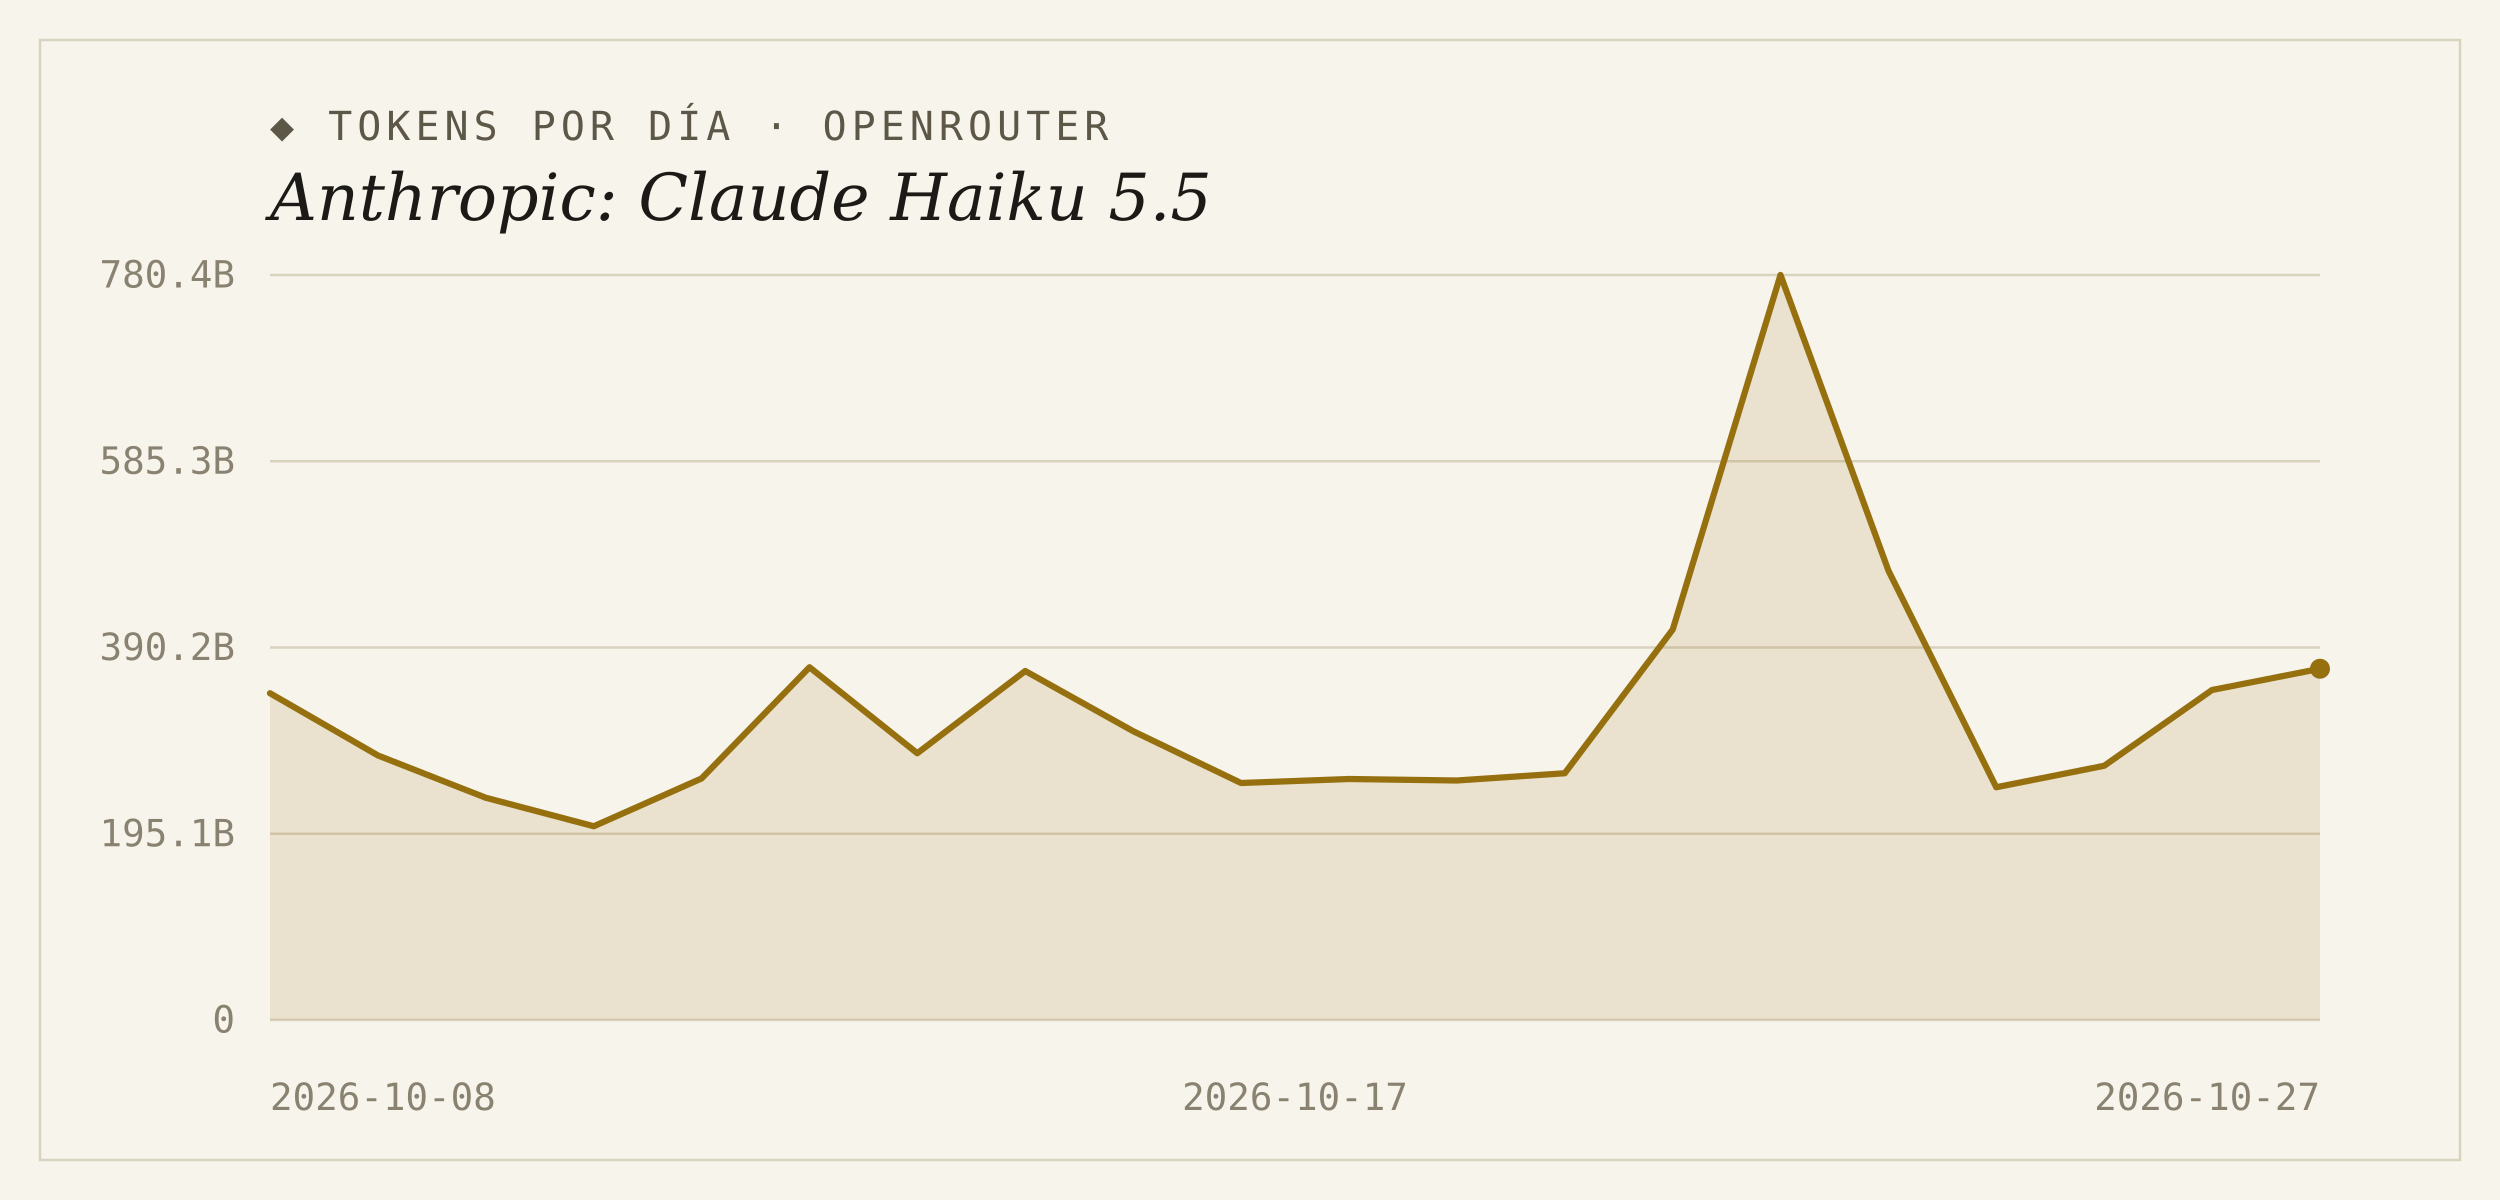
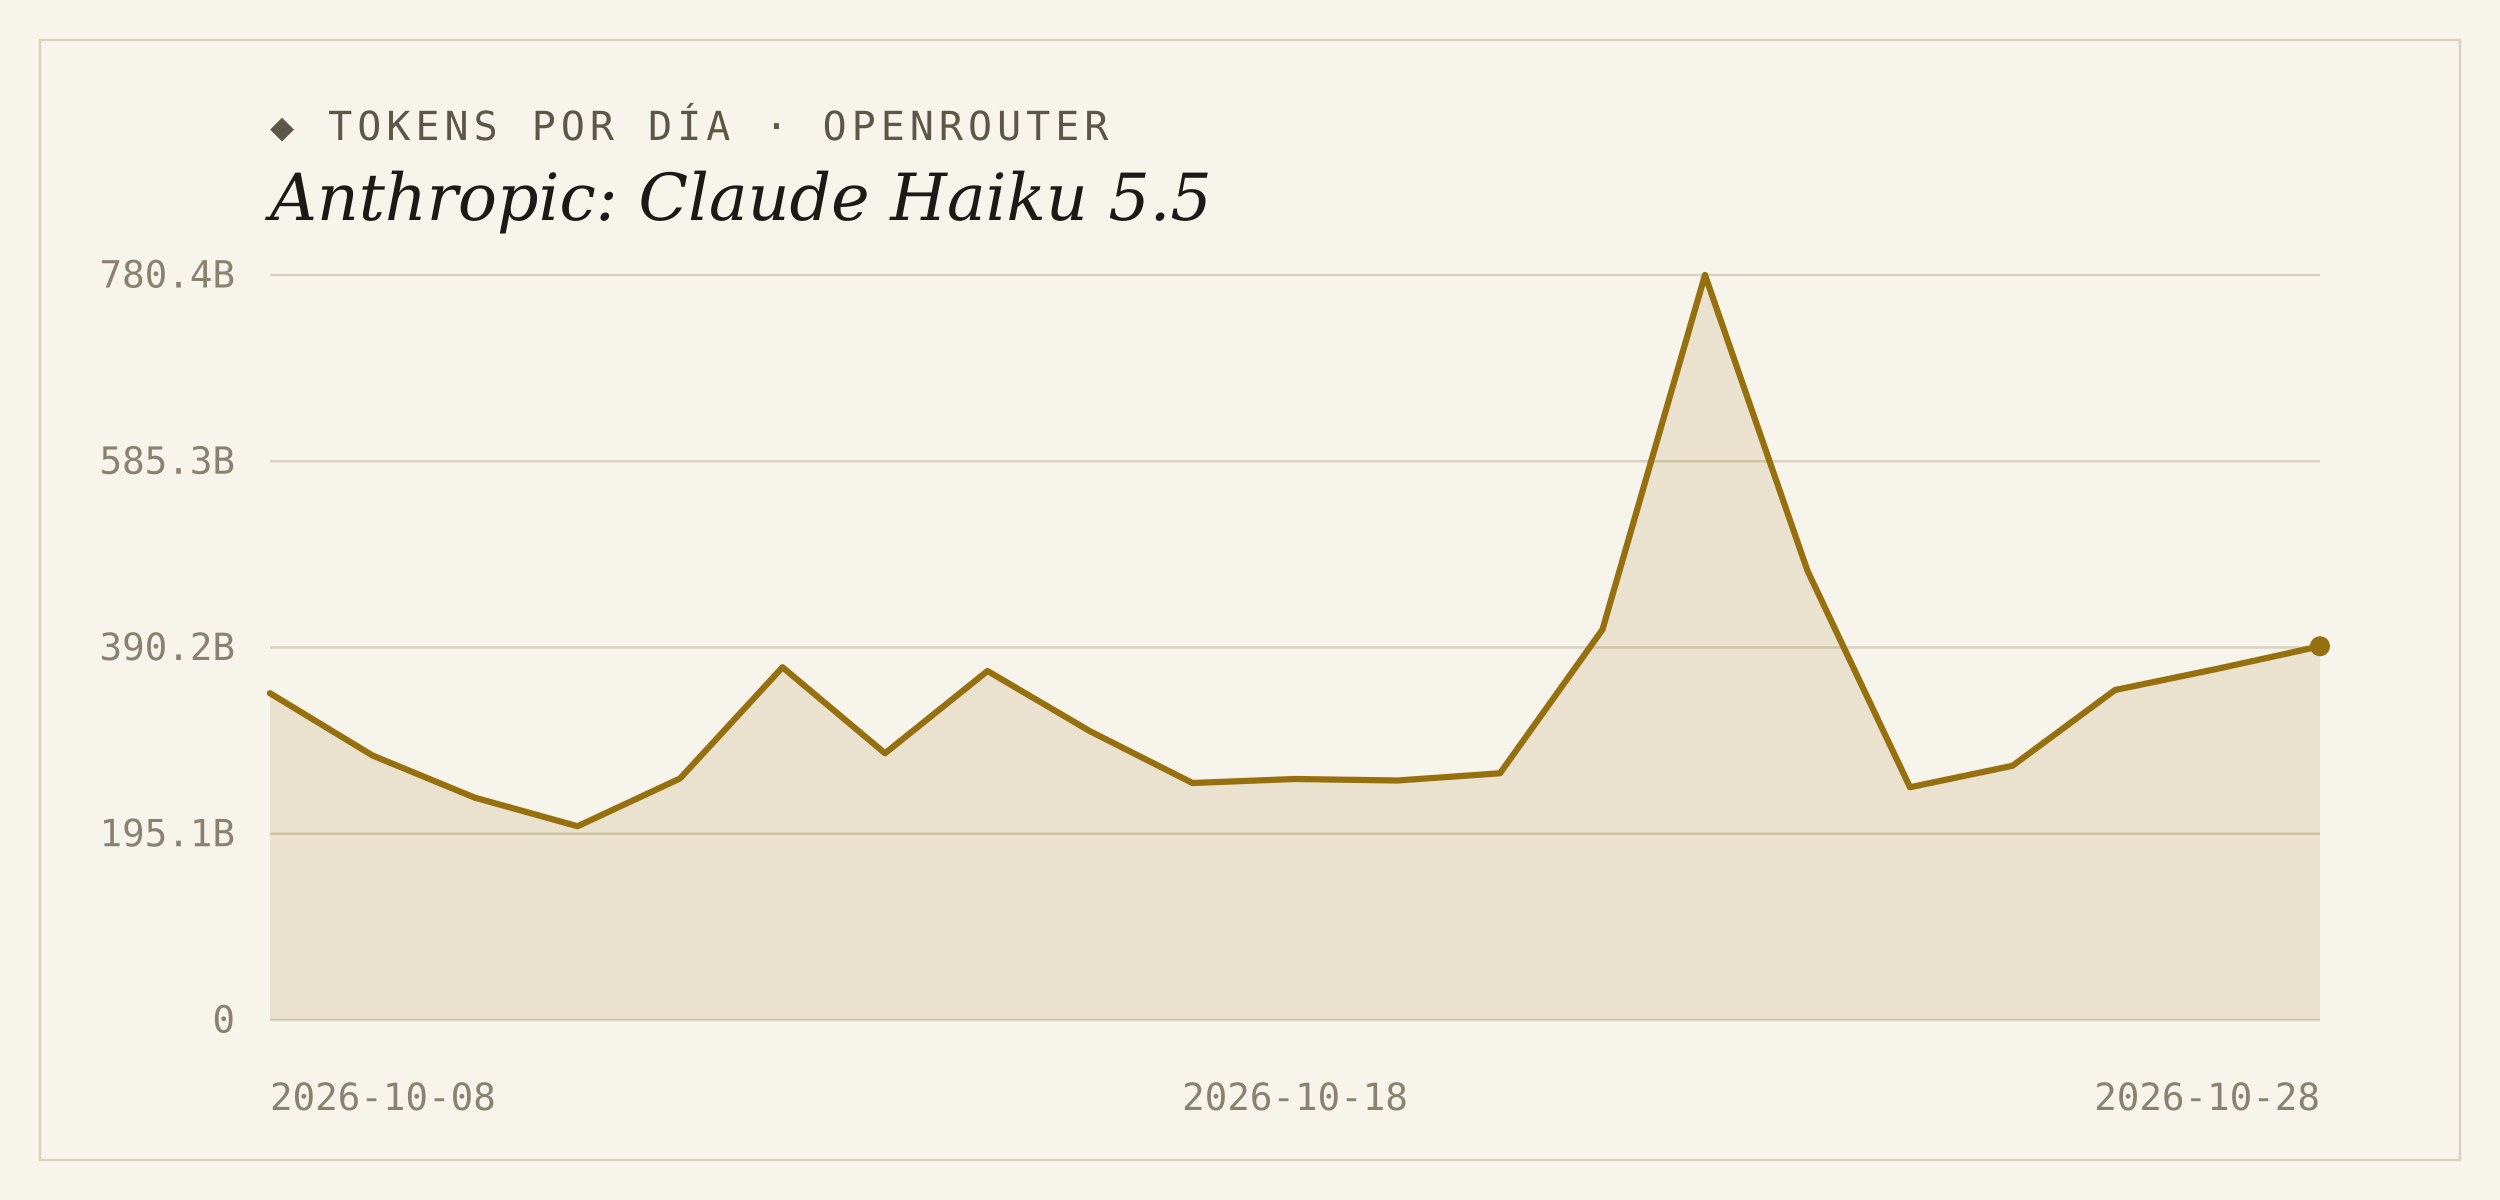
<svg xmlns="http://www.w3.org/2000/svg" width="1000" height="480" viewBox="0 0 1000 480">
  <rect width="1000" height="480" fill="#f7f4ec" />
  <rect x="16" y="16" width="968" height="448" fill="none" stroke="#d9d2bf" stroke-width="1" />
  <text x="108" y="56" font-family="'DejaVu Sans Mono', Consolas, monospace" font-size="16" letter-spacing="2" fill="#5d5748">◆ TOKENS POR DÍA · OPENROUTER</text>
  <text x="108" y="88" font-family="Georgia, 'DejaVu Serif', serif" font-size="26" font-style="italic" fill="#1c1a16">Anthropic: Claude Haiku 5.5</text>
  <line x1="108" y1="408.0" x2="928" y2="408.0" stroke="#d9d2bf" stroke-width="1" />
  <text x="94" y="413" text-anchor="end" font-family="'DejaVu Sans Mono', Consolas, monospace" font-size="15" fill="#8a8271">0</text>
  <line x1="108" y1="333.5" x2="928" y2="333.5" stroke="#d9d2bf" stroke-width="1" />
  <text x="94" y="338.5" text-anchor="end" font-family="'DejaVu Sans Mono', Consolas, monospace" font-size="15" fill="#8a8271">195.1B</text>
  <line x1="108" y1="259.0" x2="928" y2="259.0" stroke="#d9d2bf" stroke-width="1" />
  <text x="94" y="264" text-anchor="end" font-family="'DejaVu Sans Mono', Consolas, monospace" font-size="15" fill="#8a8271">390.2B</text>
  <line x1="108" y1="184.5" x2="928" y2="184.5" stroke="#d9d2bf" stroke-width="1" />
  <text x="94" y="189.5" text-anchor="end" font-family="'DejaVu Sans Mono', Consolas, monospace" font-size="15" fill="#8a8271">585.3B</text>
  <line x1="108" y1="110.0" x2="928" y2="110.0" stroke="#d9d2bf" stroke-width="1" />
  <text x="94" y="115" text-anchor="end" font-family="'DejaVu Sans Mono', Consolas, monospace" font-size="15" fill="#8a8271">780.4B</text>
-   <path d="M 108,408.0 L 108.0,277.3 L 151.2,302.2 L 194.3,319.1 L 237.5,330.5 L 280.6,311.4 L 323.8,266.9 L 366.9,301.3 L 410.1,268.4 L 453.3,292.5 L 496.4,313.2 L 539.6,311.6 L 582.7,312.2 L 625.9,309.3 L 669.1,251.8 L 712.2,110.0 L 755.4,228.3 L 798.5,314.9 L 841.7,306.3 L 884.8,276.0 L 928.0,267.5 L 928.0,408.0 Z" fill="#96700f" fill-opacity="0.14" />
-   <polyline points="108.0,277.3 151.2,302.2 194.3,319.1 237.5,330.5 280.6,311.4 323.8,266.9 366.9,301.3 410.1,268.4 453.3,292.5 496.4,313.2 539.6,311.6 582.7,312.2 625.9,309.3 669.1,251.8 712.2,110.0 755.4,228.3 798.5,314.9 841.7,306.3 884.8,276.0 928.0,267.5" fill="none" stroke="#96700f" stroke-width="2.5" stroke-linejoin="round" stroke-linecap="round" />
-   <circle cx="928.0" cy="267.5" r="4" fill="#96700f" />
+   <path d="M 108,408.0 L 108.0,277.3 L 149.0,302.2 L 190.0,319.1 L 231.0,330.5 L 272.0,311.4 L 313.0,266.9 L 354.0,301.3 L 395.0,268.4 L 436.0,292.5 L 477.0,313.2 L 518.0,311.6 L 559.0,312.2 L 600.0,309.3 L 641.0,251.8 L 682.0,110.0 L 723.0,228.3 L 764.0,314.9 L 805.0,306.3 L 846.0,276.0 L 887.0,267.5 L 928.0,258.5 L 928.0,408.0 Z" fill="#96700f" fill-opacity="0.14" />
+   <polyline points="108.0,277.3 149.0,302.2 190.0,319.1 231.0,330.5 272.0,311.4 313.0,266.9 354.0,301.3 395.0,268.4 436.0,292.5 477.0,313.2 518.0,311.6 559.0,312.2 600.0,309.3 641.0,251.8 682.0,110.0 723.0,228.3 764.0,314.9 805.0,306.3 846.0,276.0 887.0,267.5 928.0,258.5" fill="none" stroke="#96700f" stroke-width="2.5" stroke-linejoin="round" stroke-linecap="round" />
+   <circle cx="928.0" cy="258.5" r="4" fill="#96700f" />
  <text x="108" y="444" text-anchor="start" font-family="'DejaVu Sans Mono', Consolas, monospace" font-size="15" fill="#8a8271">2026-10-08</text>
-   <text x="518" y="444" text-anchor="middle" font-family="'DejaVu Sans Mono', Consolas, monospace" font-size="15" fill="#8a8271">2026-10-17</text>
-   <text x="928" y="444" text-anchor="end" font-family="'DejaVu Sans Mono', Consolas, monospace" font-size="15" fill="#8a8271">2026-10-27</text>
+   <text x="518" y="444" text-anchor="middle" font-family="'DejaVu Sans Mono', Consolas, monospace" font-size="15" fill="#8a8271">2026-10-18</text>
+   <text x="928" y="444" text-anchor="end" font-family="'DejaVu Sans Mono', Consolas, monospace" font-size="15" fill="#8a8271">2026-10-28</text>
</svg>
